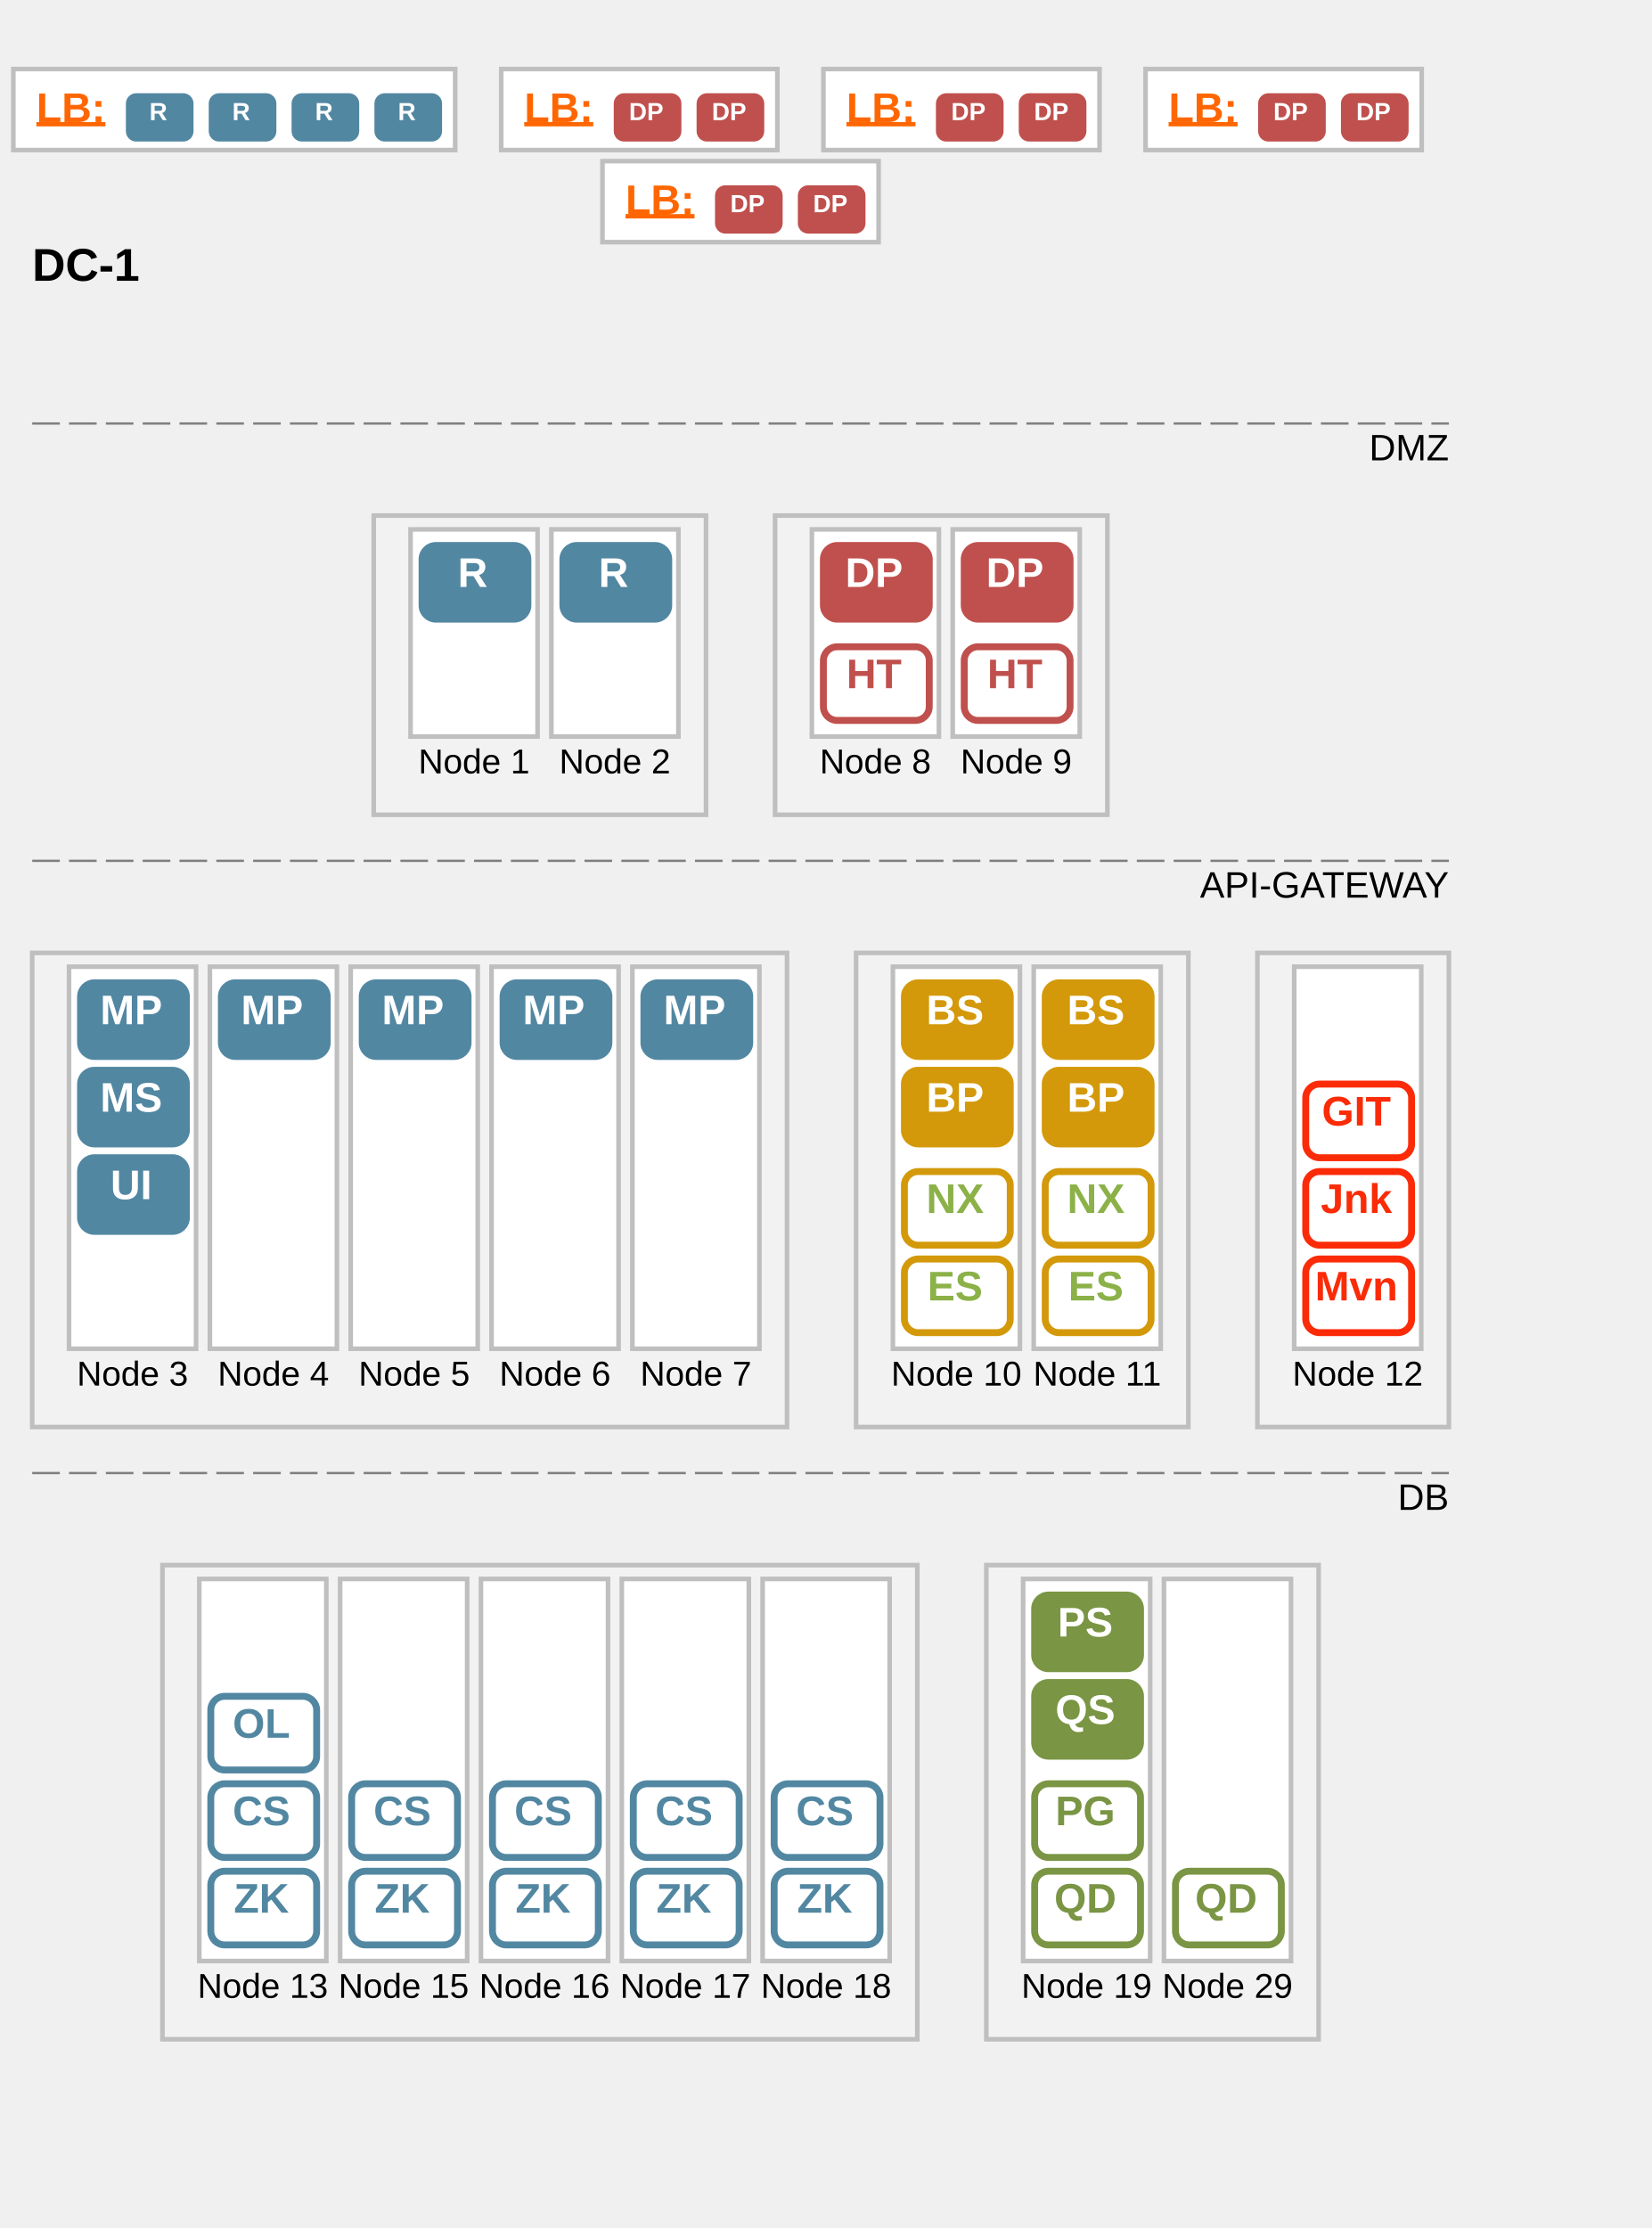
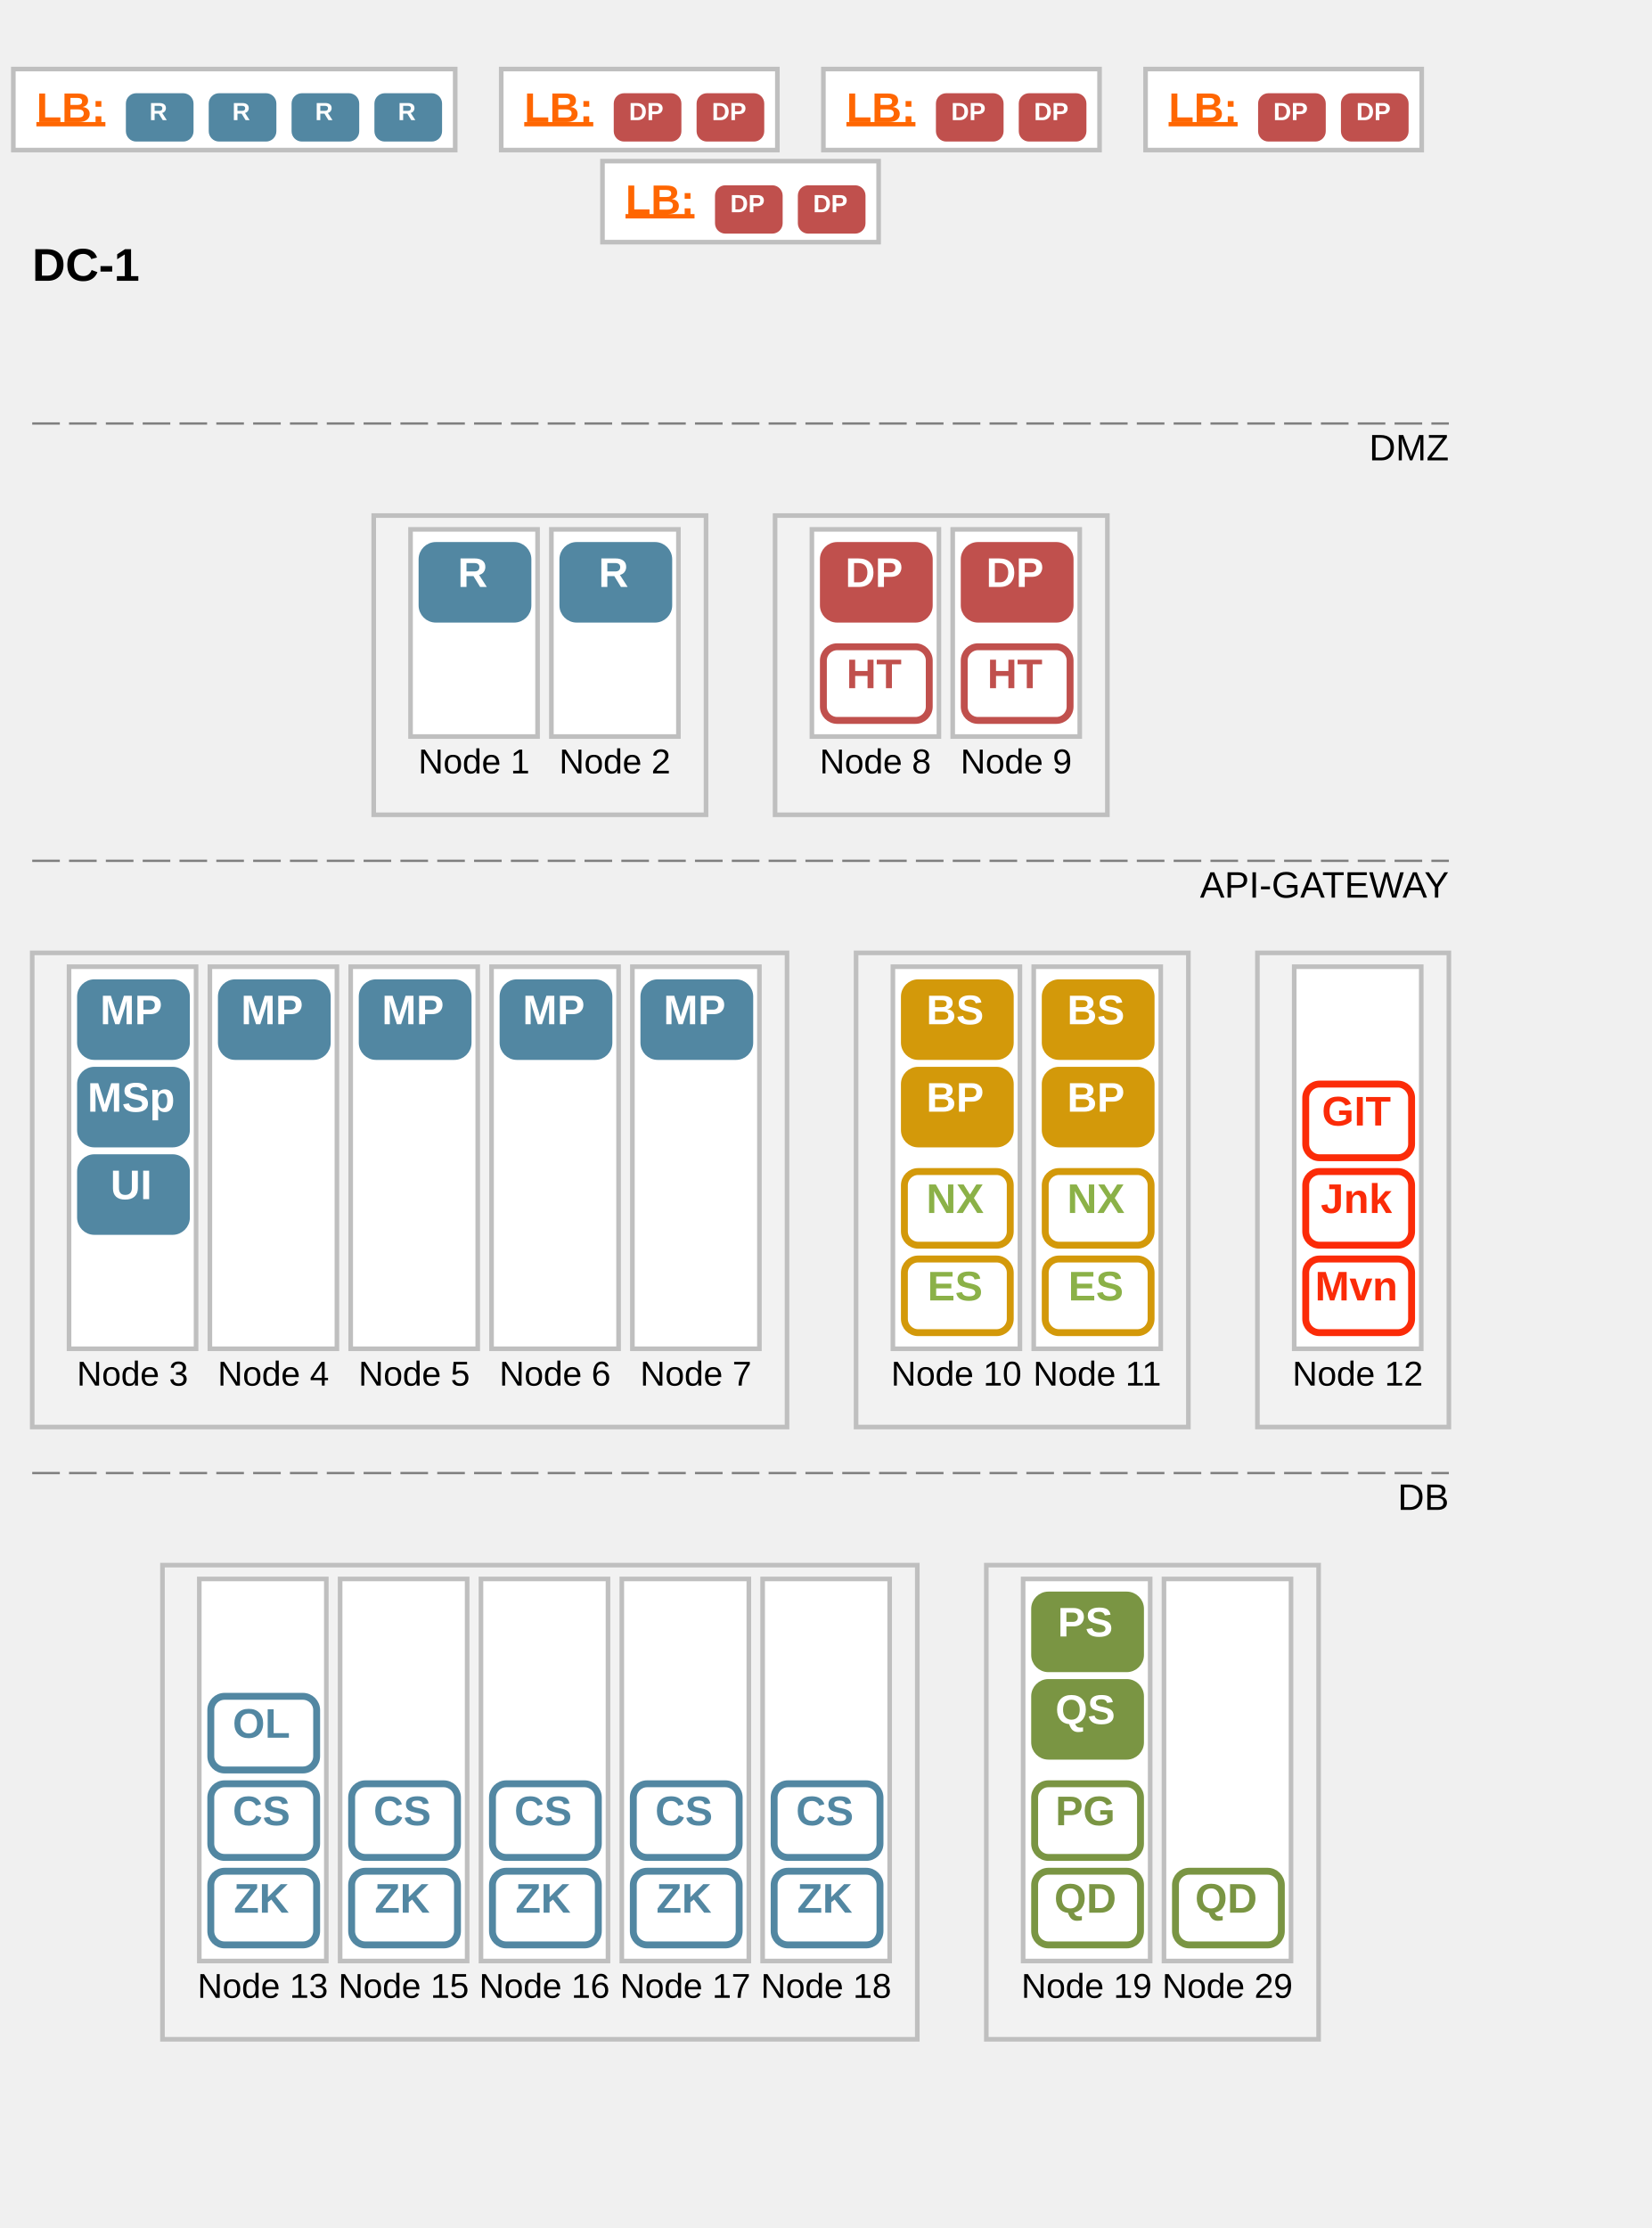
<svg xmlns="http://www.w3.org/2000/svg" xmlns:xlink="http://www.w3.org/1999/xlink" height="484" width="358.8" xml:space="preserve" version="1.1" id="svg2">
  <symbol id="struct">
    <rect id="compcs2" x="1.5" y="1.5" width="23" height="16" rx="3" style="stroke-width:1.5" />
  </symbol>
  <symbol id="ui">
    <use xlink:href="#struct" style="fill:#5287a2;stroke:#5287a2;" />
    <text id="text1488" x="12.5" y="10.5" style="font-weight:bold;font-size:9px;font-family:Arial;fill:#ffffff;" alignment-baseline="middle" text-anchor="middle">UI</text>
  </symbol>
  <symbol id="ms">
    <use xlink:href="#struct" style="fill:#5287a2;stroke:#5287a2;" />
    <text id="text1488" x="12.5" y="10.5" style="font-weight:bold;font-size:9px;font-family:Arial;fill:#ffffff;" alignment-baseline="middle" text-anchor="middle">MS</text>
  </symbol>
+   <symbol id="msp">
+     <use xlink:href="#struct" style="fill:#5287a2;stroke:#5287a2;" />
+     <text id="text1488" x="12.5" y="10.5" style="font-weight:bold;font-size:9px;font-family:Arial;fill:#ffffff;" alignment-baseline="middle" text-anchor="middle">MSp</text>
+   </symbol>
  <symbol id="r">
    <use xlink:href="#struct" style="fill:#5287a2;stroke:#5287a2;" />
    <text id="text1488" x="12.5" y="10.5" style="font-weight:bold;font-size:9px;font-family:Arial;fill:#ffffff;" alignment-baseline="middle" text-anchor="middle">R</text>
  </symbol>
  <symbol id="mp">
    <use xlink:href="#struct" style="fill:#5287a2;stroke:#5287a2;" />
    <text id="text1488" x="12.5" y="10.5" style="font-weight:bold;font-size:9px;font-family:Arial;fill:#ffffff;" alignment-baseline="middle" text-anchor="middle">MP</text>
  </symbol>
  <symbol id="cs">
    <use xlink:href="#struct" style="fill:#ffffff;stroke:#5287a2;" />
    <text id="text1488" x="12.5" y="10.5" style="font-weight:bold;font-size:9px;font-family:Arial;fill:#5287a2;" alignment-baseline="middle" text-anchor="middle">CS</text>
  </symbol>
  <symbol id="zk">
    <use xlink:href="#struct" style="fill:#ffffff;stroke:#5287a2;" />
    <text id="text1488" x="12.5" y="10.5" style="font-weight:bold;font-size:9px;font-family:Arial;fill:#5287a2;" alignment-baseline="middle" text-anchor="middle">ZK</text>
+   </symbol>
+   <symbol id="zko">
+     <use xlink:href="#struct" style="fill:#ffffff;stroke:#5287a2;" />
+     <text id="text1488" x="12.5" y="10.5" style="font-weight:bold;font-size:9px;font-family:Arial;fill:#5287a2;" alignment-baseline="middle" text-anchor="middle">ZKo</text>
  </symbol>
  <symbol id="ol">
    <use xlink:href="#struct" style="fill:#ffffff;stroke:#5287a2;" />
    <text id="text1488" x="12.5" y="10.5" style="font-weight:bold;font-size:9px;font-family:Arial;fill:#5287a2;" alignment-baseline="middle" text-anchor="middle">OL</text>
  </symbol>
  <symbol id="bp">
    <use xlink:href="#struct" style="fill:#d3990a;stroke:#d3990a;" />
    <text id="text1488" x="12.5" y="10.5" style="font-weight:bold;font-size:9px;font-family:Arial;fill:#ffffff;" alignment-baseline="middle" text-anchor="middle">BP</text>
  </symbol>
  <symbol id="bs">
    <use xlink:href="#struct" style="fill:#d3990a;stroke:#d3990a;" />
    <text id="text1488" x="12.5" y="10.5" style="font-weight:bold;font-size:9px;font-family:Arial;fill:#ffffff;" alignment-baseline="middle" text-anchor="middle">BS</text>
  </symbol>
  <symbol id="nx">
    <use xlink:href="#struct" style="fill:#ffffff;stroke:#d3990a;" />
    <text id="text1488" x="12.5" y="10.5" style="font-weight:bold;font-size:9px;font-family:Arial;fill:#8bb148;" alignment-baseline="middle" text-anchor="middle">NX</text>
  </symbol>
  <symbol id="tc">
    <use xlink:href="#struct" style="fill:#ffffff;stroke:#d3990a;" />
    <text id="text1488" x="12.5" y="10.5" style="font-weight:bold;font-size:9px;font-family:Arial;fill:#8bb148;" alignment-baseline="middle" text-anchor="middle">TC</text>
  </symbol>
  <symbol id="es">
    <use xlink:href="#struct" style="fill:#ffffff;stroke:#d3990a;" />
    <text id="text1488" x="12.5" y="10.5" style="font-weight:bold;font-size:9px;font-family:Arial;fill:#8bb148;" alignment-baseline="middle" text-anchor="middle">ES</text>
  </symbol>
  <symbol id="ps">
    <use xlink:href="#struct" style="fill:#7a9543;stroke:#7a9543;" />
    <text id="text1488" x="12.5" y="10.5" style="font-weight:bold;font-size:9px;font-family:Arial;fill:#ffffff;" alignment-baseline="middle" text-anchor="middle">PS</text>
  </symbol>
  <symbol id="qs">
    <use xlink:href="#struct" style="fill:#7a9543;stroke:#7a9543;" />
    <text id="text1488" x="12.5" y="10.5" style="font-weight:bold;font-size:9px;font-family:Arial;fill:#ffffff;" alignment-baseline="middle" text-anchor="middle">QS</text>
  </symbol>
  <symbol id="qd">
    <use xlink:href="#struct" style="fill:#ffffff;stroke:#7a9543;" />
    <text id="text1488" x="12.5" y="10.5" style="font-weight:bold;font-size:9px;font-family:Arial;fill:#7a9543;" alignment-baseline="middle" text-anchor="middle">QD</text>
  </symbol>
  <symbol id="pg">
    <use xlink:href="#struct" style="fill:#ffffff;stroke:#7a9543;" />
    <text id="text1488" x="12.5" y="10.5" style="font-weight:bold;font-size:9px;font-family:Arial;fill:#7a9543;" alignment-baseline="middle" text-anchor="middle">PG</text>
  </symbol>
  <symbol id="pgm">
    <use xlink:href="#struct" style="fill:#ffffff;stroke:#7a9543;" />
    <text id="text1488" x="12.5" y="10.5" style="font-weight:bold;font-size:9px;font-family:Arial;fill:#7a9543;" alignment-baseline="middle" text-anchor="middle">PGm</text>
  </symbol>
  <symbol id="pgs">
    <use xlink:href="#struct" style="fill:#ffffff;stroke:#7a9543;" />
    <text id="text1488" x="12.5" y="10.5" style="font-weight:bold;font-size:9px;font-family:Arial;fill:#7a9543;" alignment-baseline="middle" text-anchor="middle">PGs</text>
  </symbol>
  <symbol id="dp">
    <use xlink:href="#struct" style="fill:#c0504d;stroke:#c0504d;" />
    <text id="text1488" x="12.5" y="10.5" style="font-weight:bold;font-size:9px;font-family:Arial;fill:#ffffff;" alignment-baseline="middle" text-anchor="middle">DP</text>
  </symbol>
  <symbol id="ht">
    <use xlink:href="#struct" style="fill:#ffffff;stroke:#c0504d;" />
    <text id="text1488" x="12.5" y="10.5" style="font-weight:bold;font-size:9px;font-family:Arial;fill:#c0504d;" alignment-baseline="middle" text-anchor="middle">HT</text>
  </symbol>
  <symbol id="my">
    <use xlink:href="#struct" style="fill:#ffffff;stroke:#c0504d;" />
    <text id="text1488" x="12.5" y="10.5" style="font-weight:bold;font-size:9px;font-family:Arial;fill:#c0504d;" alignment-baseline="middle" text-anchor="middle">MY</text>
  </symbol>
  <symbol id="no">
    <use xlink:href="#struct" style="fill:#ffffff;stroke:#fb2b08;" />
    <text id="text1488" x="12.5" y="10.5" style="font-weight:bold;font-size:9px;font-family:Arial;fill:#fb2b08;" alignment-baseline="middle" text-anchor="middle">No</text>
  </symbol>
  <symbol id="git">
    <use xlink:href="#struct" style="fill:#ffffff;stroke:#fb2b08;" />
    <text id="text1488" x="12.5" y="10.5" style="font-weight:bold;font-size:9px;font-family:Arial;fill:#fb2b08;" alignment-baseline="middle" text-anchor="middle">GIT</text>
  </symbol>
  <symbol id="jnk">
    <use xlink:href="#struct" style="fill:#ffffff;stroke:#fb2b08;" />
    <text id="text1488" x="12.5" y="10.5" style="font-weight:bold;font-size:9px;font-family:Arial;fill:#fb2b08;" alignment-baseline="middle" text-anchor="middle">Jnk</text>
  </symbol>
  <symbol id="mvn">
    <use xlink:href="#struct" style="fill:#ffffff;stroke:#fb2b08;" />
    <text id="text1488" x="12.5" y="10.5" style="font-weight:bold;font-size:9px;font-family:Arial;fill:#fb2b08;" alignment-baseline="middle" text-anchor="middle">Mvn</text>
  </symbol>
  <symbol id="jb">
    <use xlink:href="#struct" style="fill:#ffffff;stroke:#fb2b08;" />
    <text id="text1488" x="12.5" y="10.5" style="font-weight:bold;font-size:9px;font-family:Arial;fill:#fb2b08;" alignment-baseline="middle" text-anchor="middle">JB</text>
  </symbol>
  <symbol id="tg">
    <use xlink:href="#struct" style="fill:#ffffff;stroke:#ff6601;" />
    <text id="text1488" x="12.5" y="10.5" style="font-weight:bold;font-size:9px;font-family:Arial;fill:#ff6601;" alignment-baseline="middle" text-anchor="middle">TG</text>
  </symbol>
  <symbol id="if">
    <use xlink:href="#struct" style="fill:#ffffff;stroke:#ff6601;" />
    <text id="text1488" x="12.5" y="10.5" style="font-weight:bold;font-size:9px;font-family:Arial;fill:#ff6601;" alignment-baseline="middle" text-anchor="middle">IF</text>
  </symbol>
  <symbol id="gf">
    <use xlink:href="#struct" style="fill:#ffffff;stroke:#ff6601;" />
    <text id="text1488" x="12.5" y="10.5" style="font-weight:bold;font-size:9px;font-family:Arial;fill:#ff6601;" alignment-baseline="middle" text-anchor="middle">GF</text>
  </symbol>
  <symbol id="lb">
    <text id="text1488" x="12.5" y="11.5" style="font-weight:bold;font-size:9px;font-family:Arial;fill:#ff6601;text-decoration: underline;" alignment-baseline="middle" text-anchor="middle">LB:</text>
  </symbol>
  <g transform="translate(2.9,15)">
    <rect id="node1" x="0" y="0" width="96" height="17.6" style="fill:#ffffff;stroke:#bfbfbf">
                </rect>
    <use xlink:href="#lb" />
    <use xlink:href="#r" transform="scale(0.6) translate(40,8)" />
    <use xlink:href="#r" transform="scale(0.6) translate(70,8)" />
    <use xlink:href="#r" transform="scale(0.6) translate(100,8)" />
    <use xlink:href="#r" transform="scale(0.6) translate(130,8)" />
  </g>
  <g transform="translate(108.9,15)">
    <rect id="node1" x="0" y="0" width="60" height="17.6" style="fill:#ffffff;stroke:#bfbfbf">
                </rect>
    <use xlink:href="#lb" />
    <use xlink:href="#dp" transform="scale(0.6) translate(40,8)" />
    <use xlink:href="#dp" transform="scale(0.6) translate(70,8)" />
  </g>
  <g transform="translate(178.9,15)">
    <rect id="node1" x="0" y="0" width="60" height="17.6" style="fill:#ffffff;stroke:#bfbfbf">
                </rect>
    <use xlink:href="#lb" />
    <use xlink:href="#dp" transform="scale(0.6) translate(40,8)" />
    <use xlink:href="#dp" transform="scale(0.6) translate(70,8)" />
  </g>
  <g transform="translate(248.9,15)">
    <rect id="node1" x="0" y="0" width="60" height="17.6" style="fill:#ffffff;stroke:#bfbfbf">
                </rect>
    <use xlink:href="#lb" />
    <use xlink:href="#dp" transform="scale(0.6) translate(40,8)" />
    <use xlink:href="#dp" transform="scale(0.6) translate(70,8)" />
  </g>
  <g transform="translate(130.9,35)">
    <rect id="node1" x="0" y="0" width="60" height="17.6" style="fill:#ffffff;stroke:#bfbfbf">
                </rect>
    <use xlink:href="#lb" />
    <use xlink:href="#dp" transform="scale(0.6) translate(40,8)" />
    <use xlink:href="#dp" transform="scale(0.6) translate(70,8)" />
  </g>
  <text id="text1488" x="7" y="61" style="font-weight:bold;font-size:10px;font-family:Arial;" text-anchor="start">DC-1</text>
  <line x1="7" y1="92" x2="314.8" y2="92" style="stroke:#7f7f7f;;stroke-width:0.5;stroke-dasharray:6, 2;stroke-dashoffset:0;" />
  <text id="text1488" x="314.8" y="100" style="font-weight:normal;font-size:8px;font-family:Arial;" text-anchor="end">DMZ</text>
  <rect id="subnet1" x="81.2" y="112" width="72.2" height="65" style="fill:#f2f2f2;stroke:#bfbfbf">
                    </rect>
  <rect id="node1" x="89.2" y="115" width="27.6" height="45" style="fill:#ffffff;stroke:#bfbfbf">
        </rect>
  <text id="nodetext1" x="103" y="168" style="font-weight:normal;font-size:7.5px;font-family:Arial;" alignment-baseline="middle" text-anchor="middle">Node 1</text>
  <use xlink:href="#r" x="90.2" y="117" />
  <rect id="node2" x="119.8" y="115" width="27.6" height="45" style="fill:#ffffff;stroke:#bfbfbf">
        </rect>
  <text id="nodetext2" x="133.6" y="168" style="font-weight:normal;font-size:7.5px;font-family:Arial;" alignment-baseline="middle" text-anchor="middle">Node 2</text>
  <use xlink:href="#r" x="120.8" y="117" />
  <rect id="subnet1" x="168.4" y="112" width="72.2" height="65" style="fill:#f2f2f2;stroke:#bfbfbf">
                    </rect>
  <rect id="node8" x="176.4" y="115" width="27.6" height="45" style="fill:#ffffff;stroke:#bfbfbf">
        </rect>
  <text id="nodetext8" x="190.2" y="168" style="font-weight:normal;font-size:7.5px;font-family:Arial;" alignment-baseline="middle" text-anchor="middle">Node 8</text>
  <use xlink:href="#dp" x="177.4" y="117" />
  <use xlink:href="#ht" x="177.4" y="139" />
  <rect id="node9" x="207" y="115" width="27.6" height="45" style="fill:#ffffff;stroke:#bfbfbf">
        </rect>
  <text id="nodetext9" x="220.8" y="168" style="font-weight:normal;font-size:7.5px;font-family:Arial;" alignment-baseline="middle" text-anchor="middle">Node 9</text>
  <use xlink:href="#dp" x="208" y="117" />
  <use xlink:href="#ht" x="208" y="139" />
  <line x1="7" y1="187" x2="314.8" y2="187" style="stroke:#7f7f7f;;stroke-width:0.5;stroke-dasharray:6, 2;stroke-dashoffset:0;" />
  <text id="text1488" x="314.8" y="195" style="font-weight:normal;font-size:8px;font-family:Arial;" text-anchor="end">API-GATEWAY</text>
  <rect id="subnet1" x="7" y="207" width="164" height="103" style="fill:#f2f2f2;stroke:#bfbfbf">
                    </rect>
  <rect id="node3" x="15" y="210" width="27.6" height="83" style="fill:#ffffff;stroke:#bfbfbf">
        </rect>
  <text id="nodetext3" x="28.8" y="301" style="font-weight:normal;font-size:7.5px;font-family:Arial;" alignment-baseline="middle" text-anchor="middle">Node 3</text>
  <use xlink:href="#mp" x="16" y="212" />
-   <use xlink:href="#ms" x="16" y="231" />
+   <use xlink:href="#msp" x="16" y="231" />
  <use xlink:href="#ui" x="16" y="250" />
  <rect id="node4" x="45.6" y="210" width="27.6" height="83" style="fill:#ffffff;stroke:#bfbfbf">
        </rect>
  <text id="nodetext4" x="59.4" y="301" style="font-weight:normal;font-size:7.5px;font-family:Arial;" alignment-baseline="middle" text-anchor="middle">Node 4</text>
  <use xlink:href="#mp" x="46.6" y="212" />
  <rect id="node5" x="76.2" y="210" width="27.6" height="83" style="fill:#ffffff;stroke:#bfbfbf">
        </rect>
  <text id="nodetext5" x="90" y="301" style="font-weight:normal;font-size:7.5px;font-family:Arial;" alignment-baseline="middle" text-anchor="middle">Node 5</text>
  <use xlink:href="#mp" x="77.2" y="212" />
  <rect id="node6" x="106.8" y="210" width="27.6" height="83" style="fill:#ffffff;stroke:#bfbfbf">
        </rect>
  <text id="nodetext6" x="120.6" y="301" style="font-weight:normal;font-size:7.5px;font-family:Arial;" alignment-baseline="middle" text-anchor="middle">Node 6</text>
  <use xlink:href="#mp" x="107.8" y="212" />
  <rect id="node7" x="137.4" y="210" width="27.6" height="83" style="fill:#ffffff;stroke:#bfbfbf">
        </rect>
  <text id="nodetext7" x="151.2" y="301" style="font-weight:normal;font-size:7.5px;font-family:Arial;" alignment-baseline="middle" text-anchor="middle">Node 7</text>
  <use xlink:href="#mp" x="138.4" y="212" />
  <rect id="subnet1" x="186" y="207" width="72.2" height="103" style="fill:#f2f2f2;stroke:#bfbfbf">
                    </rect>
  <rect id="node10" x="194" y="210" width="27.6" height="83" style="fill:#ffffff;stroke:#bfbfbf">
        </rect>
  <text id="nodetext10" x="207.8" y="301" style="font-weight:normal;font-size:7.5px;font-family:Arial;" alignment-baseline="middle" text-anchor="middle">Node 10</text>
  <use xlink:href="#bs" x="195" y="212" />
  <use xlink:href="#bp" x="195" y="231" />
  <use xlink:href="#es" x="195" y="272" />
  <use xlink:href="#nx" x="195" y="253" />
  <rect id="node11" x="224.6" y="210" width="27.6" height="83" style="fill:#ffffff;stroke:#bfbfbf">
        </rect>
  <text id="nodetext11" x="238.4" y="301" style="font-weight:normal;font-size:7.5px;font-family:Arial;" alignment-baseline="middle" text-anchor="middle">Node 11</text>
  <use xlink:href="#bs" x="225.6" y="212" />
  <use xlink:href="#bp" x="225.6" y="231" />
  <use xlink:href="#es" x="225.6" y="272" />
  <use xlink:href="#nx" x="225.6" y="253" />
  <rect id="subnet1" x="273.2" y="207" width="41.6" height="103" style="fill:#f2f2f2;stroke:#bfbfbf">
                    </rect>
  <rect id="node12" x="281.2" y="210" width="27.6" height="83" style="fill:#ffffff;stroke:#bfbfbf">
        </rect>
  <text id="nodetext12" x="295" y="301" style="font-weight:normal;font-size:7.5px;font-family:Arial;" alignment-baseline="middle" text-anchor="middle">Node 12</text>
  <use xlink:href="#mvn" x="282.2" y="272" />
  <use xlink:href="#jnk" x="282.2" y="253" />
  <use xlink:href="#git" x="282.2" y="234" />
  <line x1="7" y1="320" x2="314.8" y2="320" style="stroke:#7f7f7f;;stroke-width:0.5;stroke-dasharray:6, 2;stroke-dashoffset:0;" />
  <text id="text1488" x="314.8" y="328" style="font-weight:normal;font-size:8px;font-family:Arial;" text-anchor="end">DB</text>
  <rect id="subnet1" x="35.3" y="340" width="164" height="103" style="fill:#f2f2f2;stroke:#bfbfbf">
                    </rect>
  <rect id="node13" x="43.3" y="343" width="27.6" height="83" style="fill:#ffffff;stroke:#bfbfbf">
        </rect>
  <text id="nodetext13" x="57.1" y="434" style="font-weight:normal;font-size:7.5px;font-family:Arial;" alignment-baseline="middle" text-anchor="middle">Node 13</text>
  <use xlink:href="#zk" x="44.3" y="405" />
  <use xlink:href="#cs" x="44.3" y="386" />
  <use xlink:href="#ol" x="44.3" y="367" />
  <rect id="node15" x="73.9" y="343" width="27.6" height="83" style="fill:#ffffff;stroke:#bfbfbf">
        </rect>
  <text id="nodetext15" x="87.7" y="434" style="font-weight:normal;font-size:7.5px;font-family:Arial;" alignment-baseline="middle" text-anchor="middle">Node 15</text>
  <use xlink:href="#zk" x="74.9" y="405" />
  <use xlink:href="#cs" x="74.9" y="386" />
  <rect id="node16" x="104.5" y="343" width="27.6" height="83" style="fill:#ffffff;stroke:#bfbfbf">
        </rect>
  <text id="nodetext16" x="118.3" y="434" style="font-weight:normal;font-size:7.5px;font-family:Arial;" alignment-baseline="middle" text-anchor="middle">Node 16</text>
  <use xlink:href="#zk" x="105.5" y="405" />
  <use xlink:href="#cs" x="105.5" y="386" />
  <rect id="node17" x="135.1" y="343" width="27.6" height="83" style="fill:#ffffff;stroke:#bfbfbf">
        </rect>
  <text id="nodetext17" x="148.9" y="434" style="font-weight:normal;font-size:7.5px;font-family:Arial;" alignment-baseline="middle" text-anchor="middle">Node 17</text>
  <use xlink:href="#zk" x="136.1" y="405" />
  <use xlink:href="#cs" x="136.1" y="386" />
  <rect id="node18" x="165.7" y="343" width="27.6" height="83" style="fill:#ffffff;stroke:#bfbfbf">
        </rect>
  <text id="nodetext18" x="179.5" y="434" style="font-weight:normal;font-size:7.5px;font-family:Arial;" alignment-baseline="middle" text-anchor="middle">Node 18</text>
  <use xlink:href="#zk" x="166.7" y="405" />
  <use xlink:href="#cs" x="166.7" y="386" />
  <rect id="subnet1" x="214.3" y="340" width="72.2" height="103" style="fill:#f2f2f2;stroke:#bfbfbf">
                    </rect>
  <rect id="node19" x="222.3" y="343" width="27.6" height="83" style="fill:#ffffff;stroke:#bfbfbf">
        </rect>
  <text id="nodetext19" x="236.1" y="434" style="font-weight:normal;font-size:7.5px;font-family:Arial;" alignment-baseline="middle" text-anchor="middle">Node 19</text>
  <use xlink:href="#ps" x="223.3" y="345" />
  <use xlink:href="#qs" x="223.3" y="364" />
  <use xlink:href="#qd" x="223.3" y="405" />
  <use xlink:href="#pg" x="223.3" y="386" />
  <rect id="node29" x="252.9" y="343" width="27.6" height="83" style="fill:#ffffff;stroke:#bfbfbf">
        </rect>
  <text id="nodetext29" x="266.7" y="434" style="font-weight:normal;font-size:7.5px;font-family:Arial;" alignment-baseline="middle" text-anchor="middle">Node 29</text>
  <use xlink:href="#qd" x="253.9" y="405" />
</svg>
